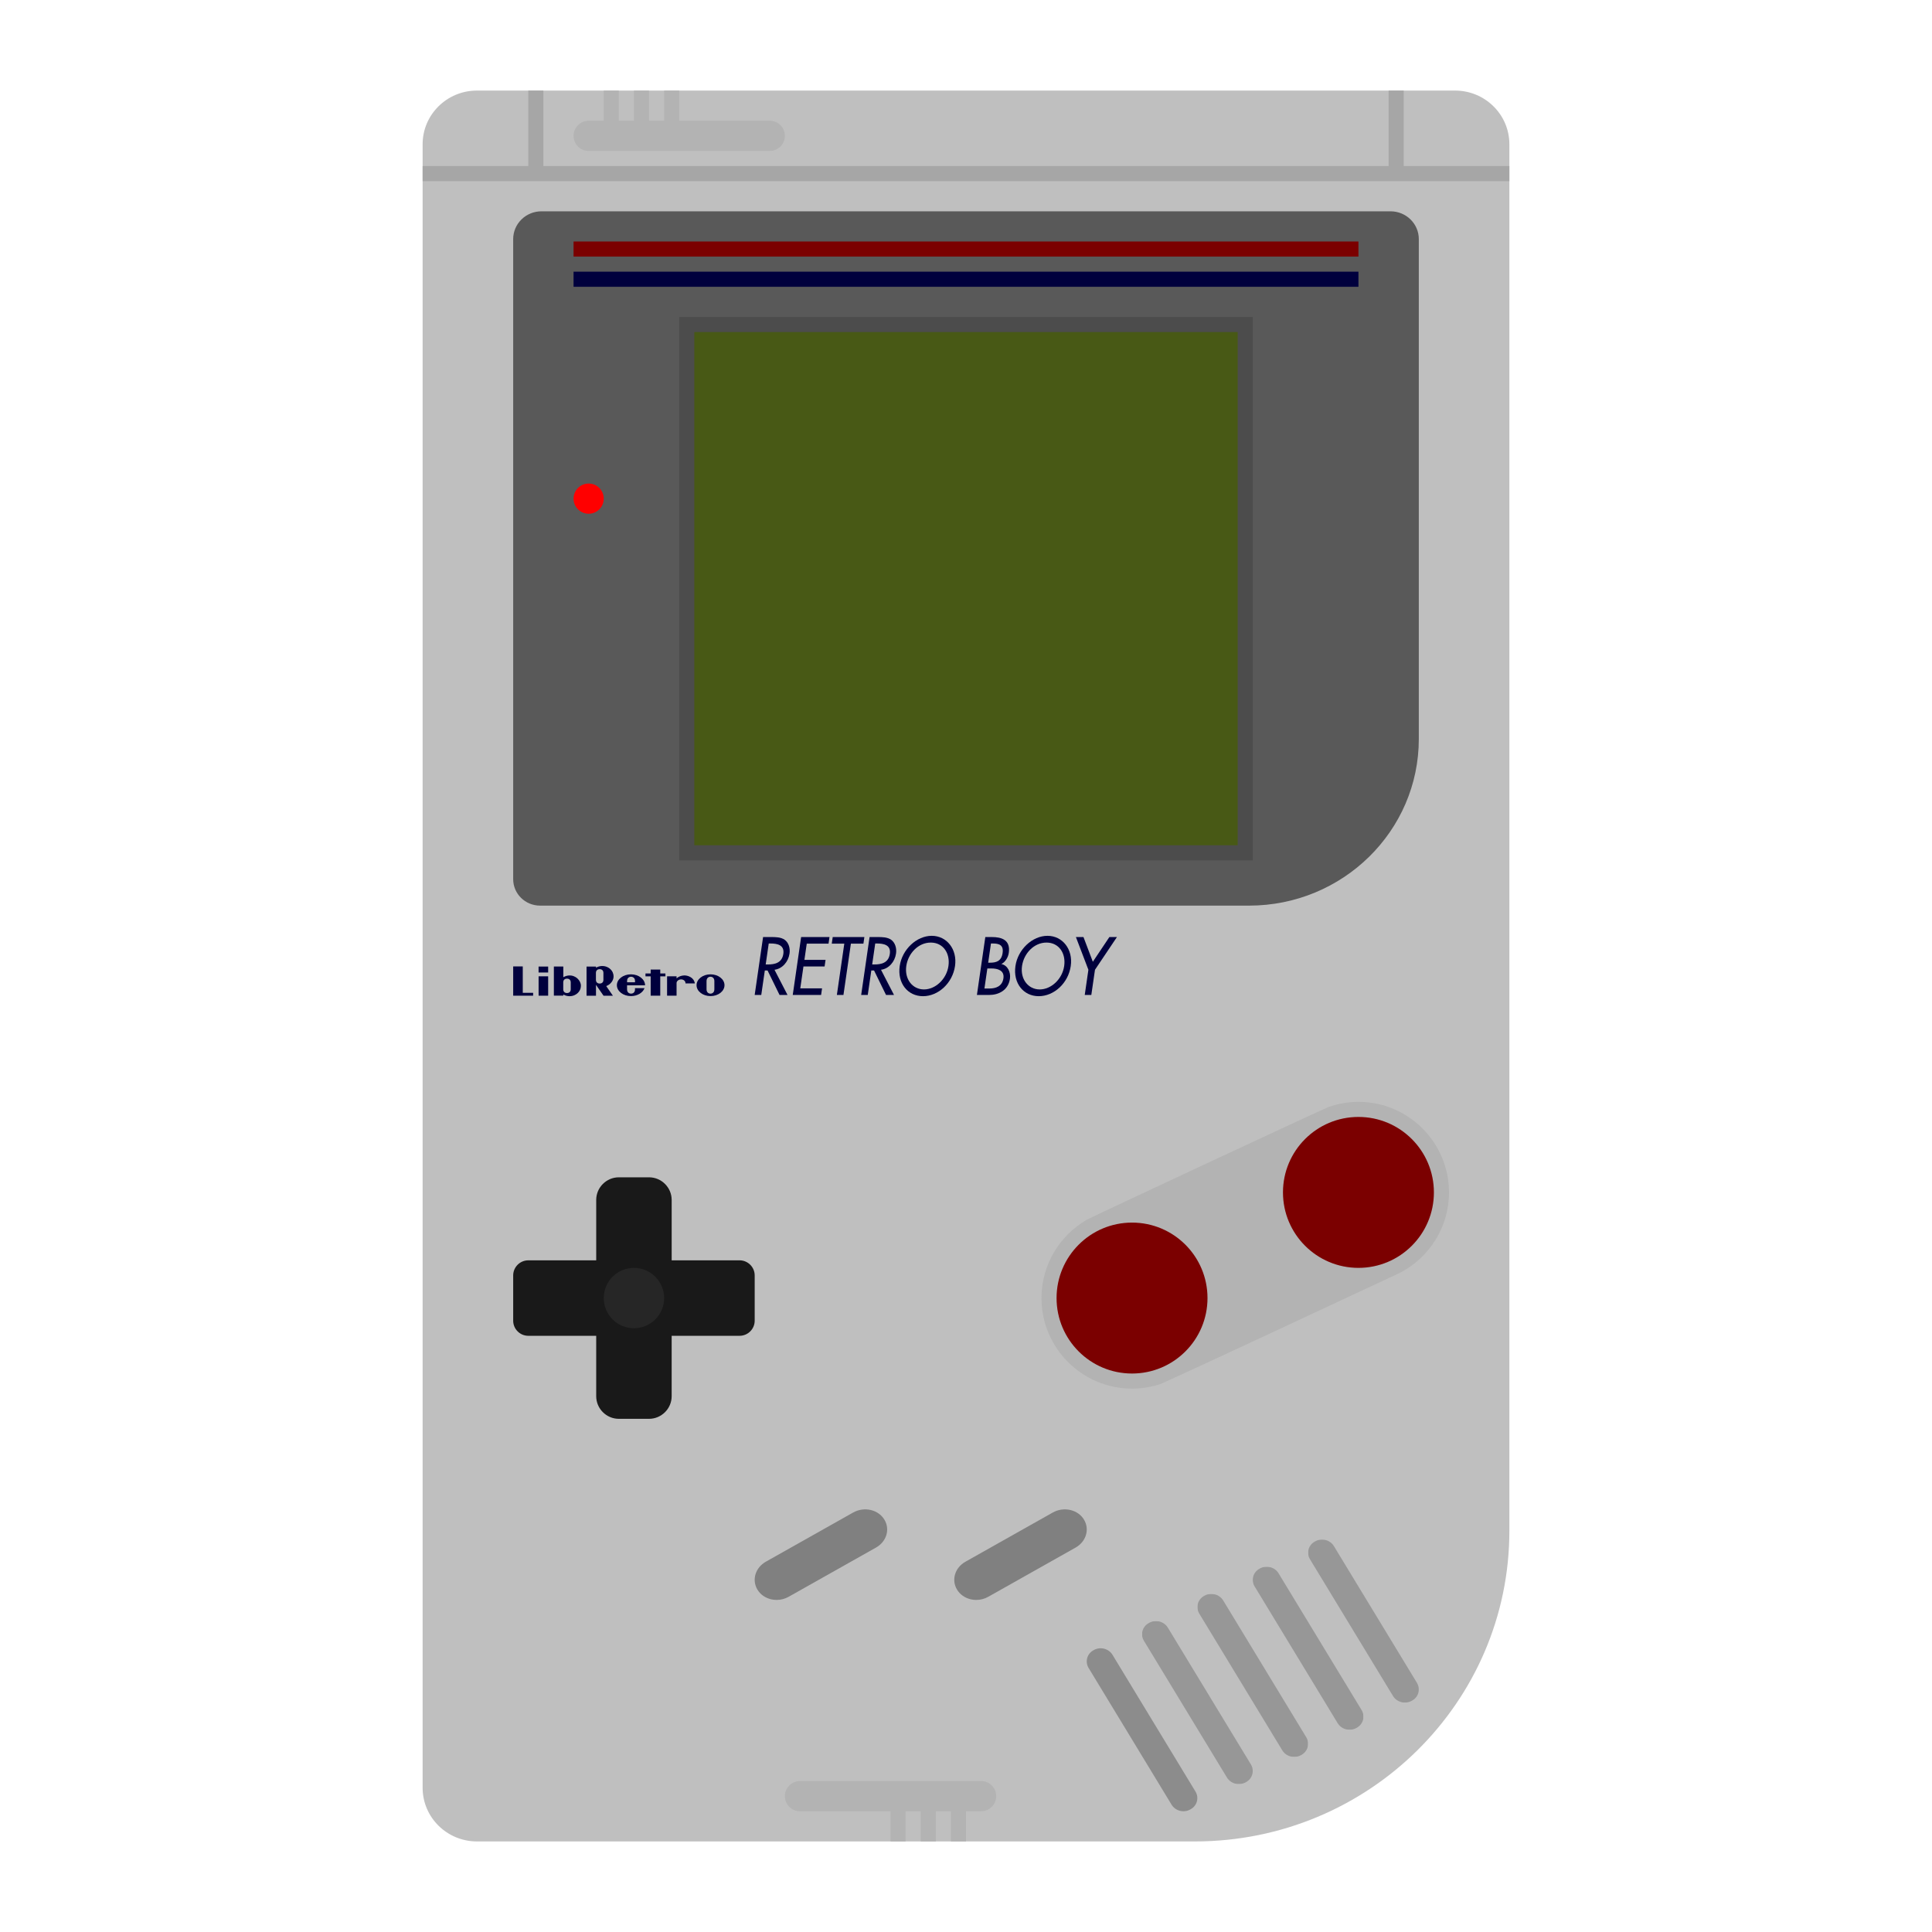
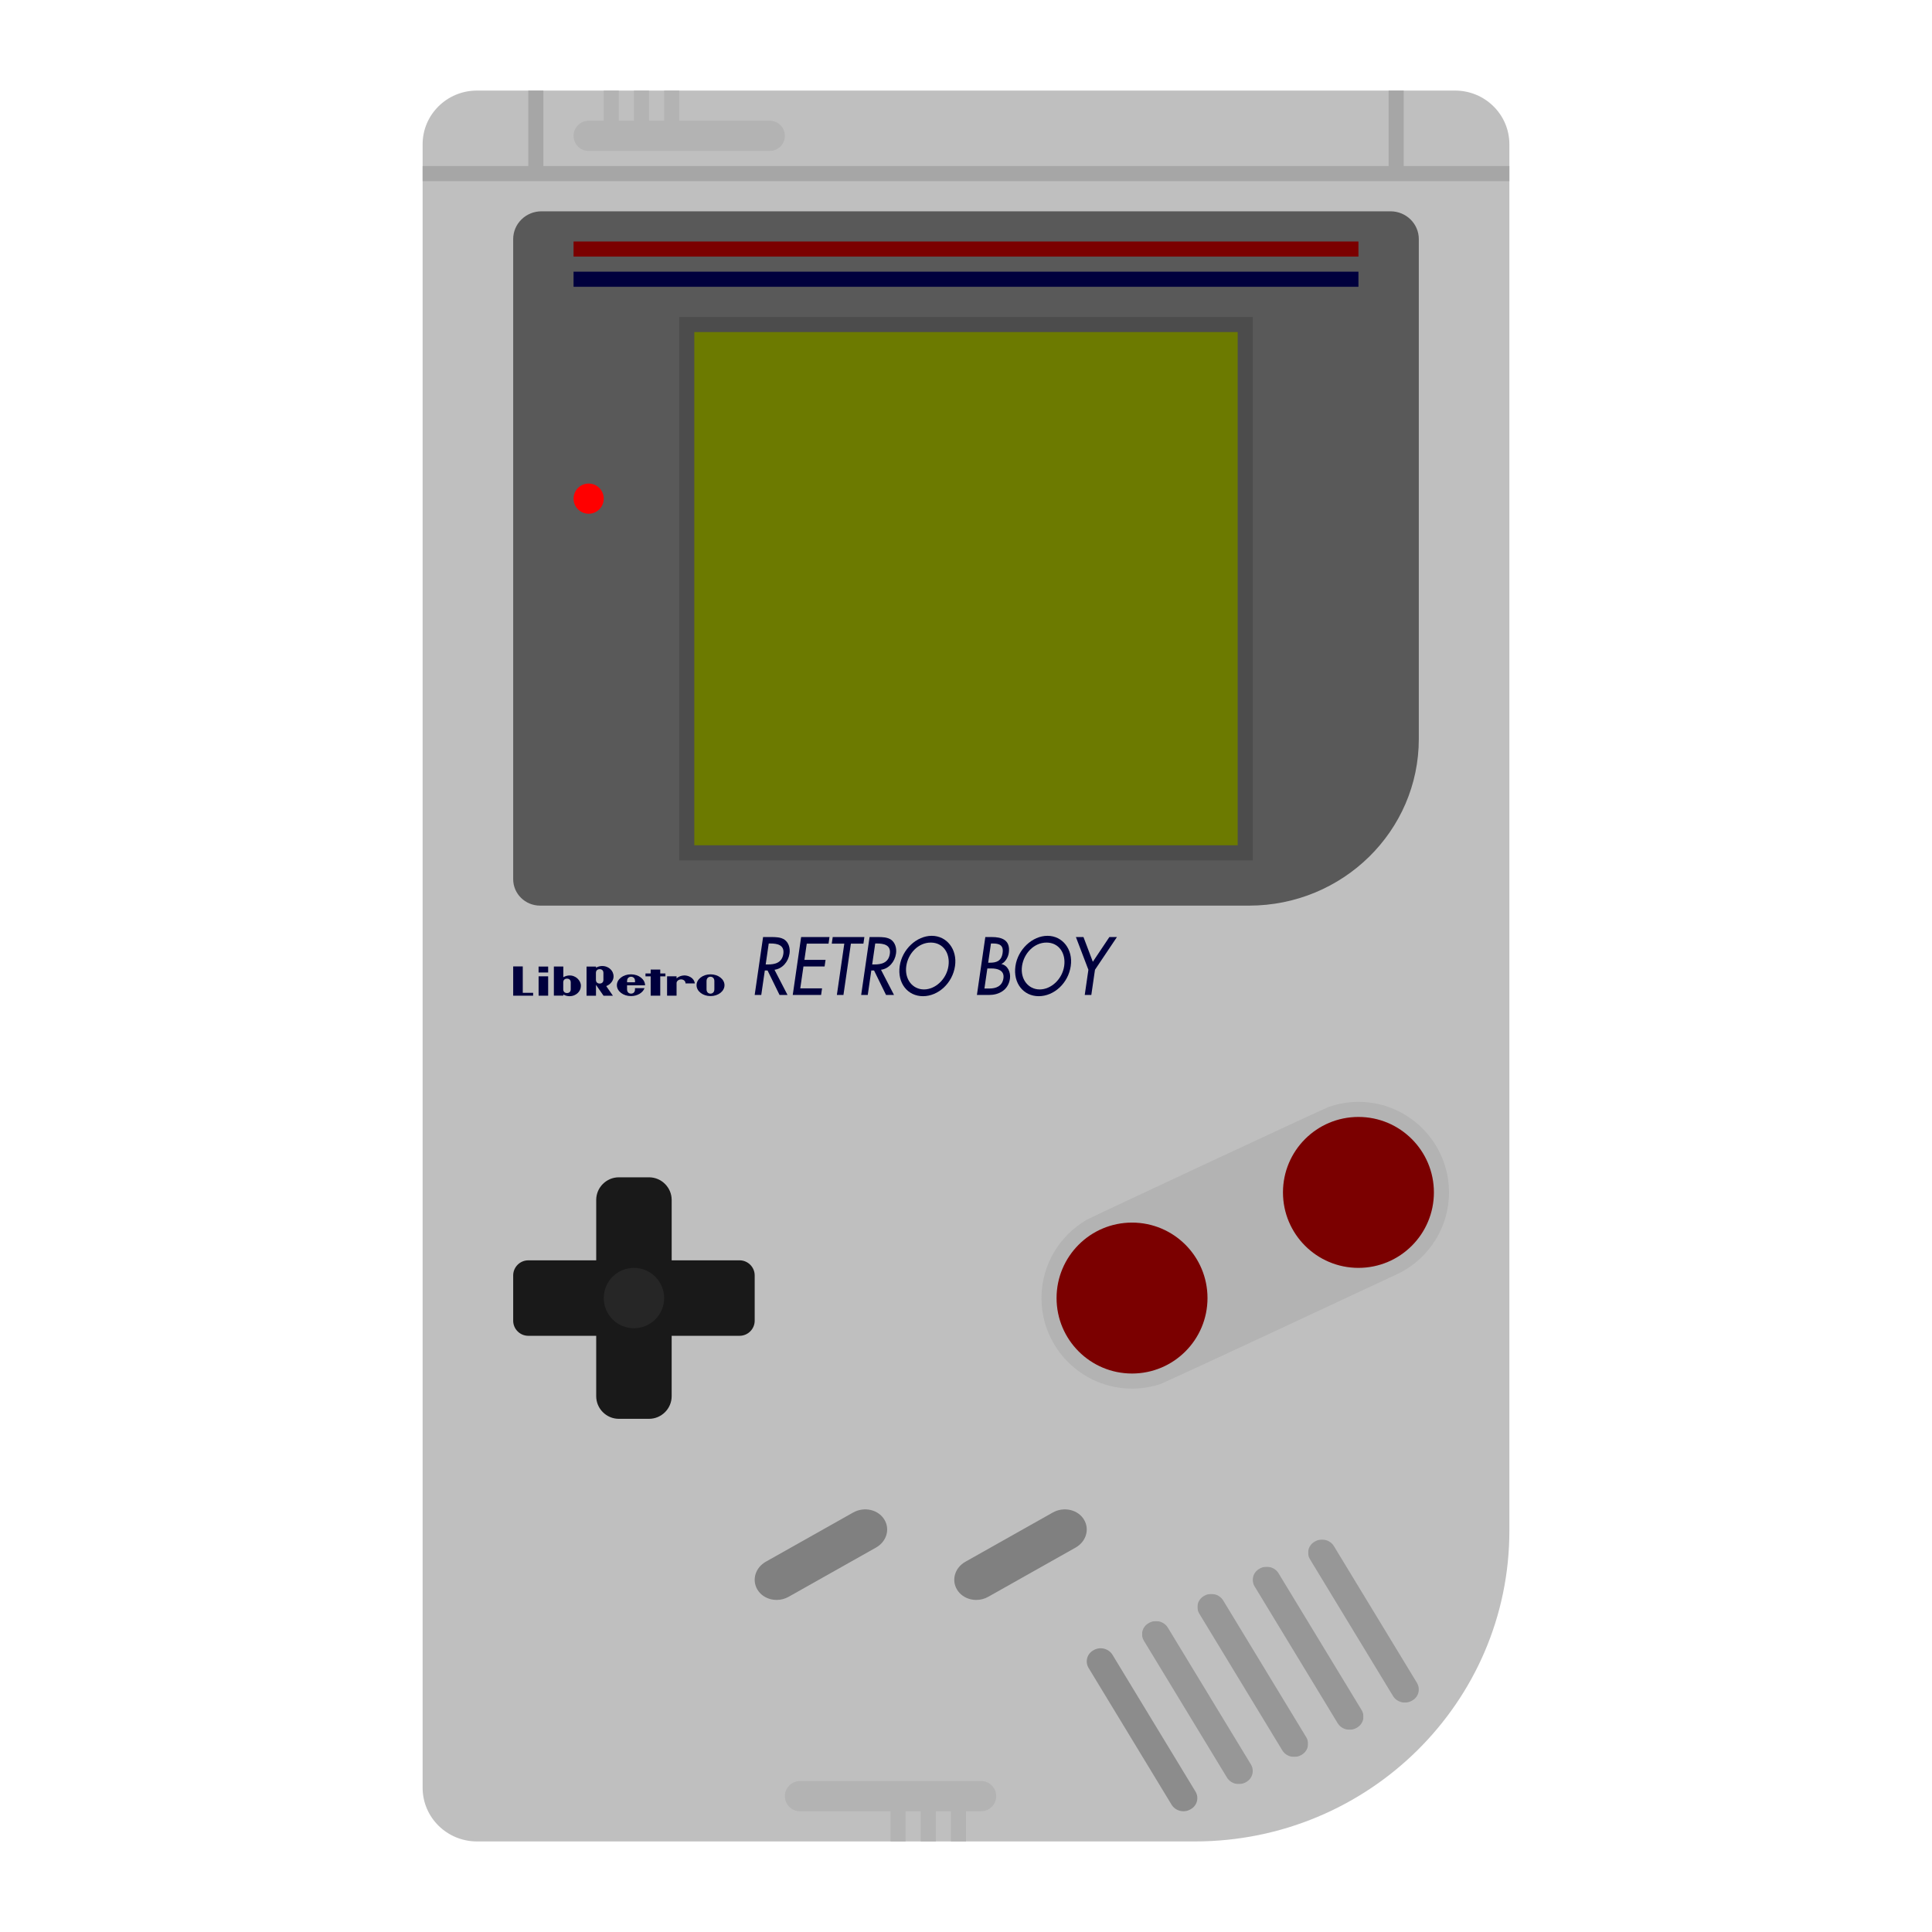
<svg xmlns="http://www.w3.org/2000/svg" viewBox="0 0 341.333 341.333" height="341.333" width="341.333" xml:space="preserve" id="svg2" version="1.1">
  <defs id="defs6">
    <clipPath id="clipPath18" clipPathUnits="userSpaceOnUse">
      <path id="path16" d="M 0,256 H 256 V 0 H 0 Z" />
    </clipPath>
    <clipPath id="clipPath26" clipPathUnits="userSpaceOnUse">
      <path id="path24" d="M 48,252 H 208 V 4 H 48 Z" />
    </clipPath>
    <clipPath id="clipPath80" clipPathUnits="userSpaceOnUse">
      <path id="path78" d="m 151.328,41.199 h 14.667 v -21.601 h -14.667 z" />
    </clipPath>
    <clipPath id="clipPath96" clipPathUnits="userSpaceOnUse">
      <path id="path94" d="M 158.663,44.799 H 173.33 V 23.198 h -14.667 z" />
    </clipPath>
    <clipPath id="clipPath112" clipPathUnits="userSpaceOnUse">
      <path id="path110" d="m 165.998,48.4 h 14.667 V 26.799 h -14.667 z" />
    </clipPath>
    <clipPath id="clipPath128" clipPathUnits="userSpaceOnUse">
      <path id="path126" d="M 173.333,52 H 188 V 30.399 h -14.667 z" />
    </clipPath>
  </defs>
  <g id="g22" transform="matrix(1.333333,0,0,-1.333333,0,341.3333)" />
  <path id="path38" style="fill:#bfbfbf;fill-opacity:1;fill-rule:nonzero;stroke:none;stroke-width:1.333" d="M 257.062,16 H 211.088 130.245 84.27 c -5.304,0 -9.604,4.245 -9.604,9.484 v 45.397 29.441 140.688 29.44 45.399 c 0,5.237 4.3,9.484 9.604,9.484 h 45.975 30.817 50.025 c 30.696,0 55.579,-24.572 55.579,-54.883 v -29.44 V 70.881 25.484 c 0,-5.239 -4.3,-9.484 -9.604,-9.484" />
  <path id="path42" style="fill:#595959;fill-opacity:1;fill-rule:nonzero;stroke:none;stroke-width:1.333" d="M 245.666,37.333 H 95.666 c -2.761,0 -5,2.197 -5,4.907 V 155.331 c 0,2.579 2.131,4.669 4.759,4.669 h 70.484 54.757 c 16.569,0 30,-13.181 30,-29.44 V 42.24 c 0,-2.709 -2.239,-4.907 -5,-4.907" />
  <path id="path46" style="fill:#4c4c4c;fill-opacity:1;fill-rule:nonzero;stroke:none;stroke-width:1.333" d="M 221.333,56 H 218.667 122.667 120 V 58.667 149.333 152 h 2.667 96 2.667 v -2.667 -90.667 z" />
-   <path d="m 122.667,58.667 h 96 v 90.667 h -96 z" style="fill:#485915;fill-opacity:1;fill-rule:nonzero;stroke:none;stroke-width:1.333" id="path48" />
+   <path d="m 122.667,58.667 h 96 v 90.667 h -96 z" style="fill:#6c7a00;fill-opacity:1;fill-rule:nonzero;stroke:none;stroke-width:1.333;font-variant-east_asian:normal;opacity:1;vector-effect:none;stroke-linecap:butt;stroke-linejoin:miter;stroke-miterlimit:4;stroke-dasharray:none;stroke-dashoffset:0;stroke-opacity:1" id="path48" />
  <path id="path52" style="fill:#b3b3b3;fill-opacity:1;fill-rule:nonzero;stroke:none;stroke-width:1.333" d="m 256,210.667 c 0,-8.823 -7.177,-16 -16,-16 -1.86,0 -3.64,0.336 -5.301,0.921 l -10e-4,-0.004 -0.048,0.023 c -0.952,0.339 -41.827,19.416 -42.591,19.856 l -0.059,0.027 0.003,0.007 c -4.776,2.772 -8.003,7.929 -8.003,13.837 0,8.823 7.177,16 16,16 1.712,0 3.36,-0.277 4.908,-0.777 l 0.001,0.004 0.045,-0.021 c 1.183,-0.387 42.396,-19.671 42.396,-19.671 l -0.001,-0.004 c 5.132,-2.668 8.651,-8.025 8.651,-14.197" />
  <path id="path56" style="fill:#7b0000;fill-opacity:1;fill-rule:nonzero;stroke:none;stroke-width:1.333" d="m 213.333,229.333 c 0,7.364 -5.969,13.333 -13.333,13.333 -7.364,0 -13.333,-5.969 -13.333,-13.333 C 186.667,221.969 192.636,216 200,216 c 7.364,0 13.333,5.969 13.333,13.333" />
  <path id="path60" style="fill:#7b0000;fill-opacity:1;fill-rule:nonzero;stroke:none;stroke-width:1.333" d="M 253.333,210.667 C 253.333,218.031 247.364,224 240,224 c -7.364,0 -13.333,-5.969 -13.333,-13.333 0,-7.364 5.969,-13.333 13.333,-13.333 7.364,0 13.333,5.969 13.333,13.333" />
  <path id="path64" style="fill:#808080;fill-opacity:1;fill-rule:nonzero;stroke:none;stroke-width:1.333" d="m 153.837,266.776 c -1.032,-0.241 -2.16,-0.08 -3.101,0.443 l -15.428,8.691 c -1.852,1.047 -2.513,3.203 -1.503,4.916 0.519,0.872 1.383,1.484 2.433,1.728 0.324,0.075 0.652,0.111 0.976,0.111 0.737,0 1.464,-0.188 2.119,-0.557 l 15.425,-8.689 c 1.861,-1.044 2.523,-3.203 1.505,-4.911 -0.511,-0.869 -1.375,-1.484 -2.427,-1.731" />
  <path id="path68" style="fill:#808080;fill-opacity:1;fill-rule:nonzero;stroke:none;stroke-width:1.333" d="m 191.528,268.506 c -0.512,-0.872 -1.376,-1.484 -2.431,-1.731 -1.041,-0.24 -2.169,-0.08 -3.097,0.447 l -15.425,8.689 c -1.861,1.044 -2.523,3.203 -1.505,4.911 0.505,0.859 1.391,1.489 2.433,1.733 0.324,0.075 0.651,0.111 0.979,0.111 0.733,0 1.464,-0.188 2.116,-0.556 l 15.428,-8.691 c 1.852,-1.045 2.513,-3.203 1.503,-4.913" />
  <path id="path72" style="fill:#8c8c8c;fill-opacity:1;fill-rule:nonzero;stroke:none;stroke-width:1.333" d="m 196.555,292.371 14.652,24.145 c 0.671,1.103 0.288,2.507 -0.855,3.133 l -0.089,0.049 c -1.143,0.628 -2.612,0.241 -3.281,-0.863 l -14.652,-24.144 c -0.671,-1.104 -0.288,-2.507 0.855,-3.135 l 0.091,-0.049 c 1.141,-0.627 2.611,-0.241 3.28,0.863" />
  <g id="g76" transform="matrix(1.333333,0,0,-1.333333,0,341.3333)" />
  <g id="g88" transform="matrix(1.333333,0,0,-1.333333,0,341.3333)">
    <g style="opacity:0.778" id="g86" clip-path="url(#clipPath80)">
      <g id="g84" transform="translate(154.748,40.3253)">
        <path id="path82" style="fill:#8c8c8c;fill-opacity:1;fill-rule:nonzero;stroke:none" d="m 0,0 10.999,-18.113 c 0.503,-0.829 0.216,-1.882 -0.641,-2.352 l -0.068,-0.037 c -0.857,-0.471 -1.96,-0.181 -2.463,0.647 L -3.172,-1.741 c -0.503,0.828 -0.216,1.881 0.641,2.352 l 0.068,0.037 C -1.606,1.118 -0.503,0.828 0,0" />
      </g>
    </g>
  </g>
  <g id="g92" transform="matrix(1.333333,0,0,-1.333333,0,341.3333)" />
  <g id="g104" transform="matrix(1.333333,0,0,-1.333333,0,341.3333)">
    <g style="opacity:0.778" id="g102" clip-path="url(#clipPath96)">
      <g id="g100" transform="translate(162.0831,43.9258)">
        <path id="path98" style="fill:#8c8c8c;fill-opacity:1;fill-rule:nonzero;stroke:none" d="m 0,0 10.999,-18.113 c 0.503,-0.829 0.216,-1.882 -0.641,-2.352 l -0.068,-0.037 c -0.857,-0.471 -1.96,-0.181 -2.463,0.647 L -3.172,-1.741 c -0.503,0.828 -0.216,1.881 0.641,2.352 l 0.068,0.037 C -1.606,1.118 -0.503,0.828 0,0" />
      </g>
    </g>
  </g>
  <g id="g108" transform="matrix(1.333333,0,0,-1.333333,0,341.3333)" />
  <g id="g120" transform="matrix(1.333333,0,0,-1.333333,0,341.3333)">
    <g style="opacity:0.778" id="g118" clip-path="url(#clipPath112)">
      <g id="g116" transform="translate(169.418,47.5264)">
        <path id="path114" style="fill:#8c8c8c;fill-opacity:1;fill-rule:nonzero;stroke:none" d="m 0,0 10.999,-18.113 c 0.503,-0.829 0.216,-1.882 -0.641,-2.352 l -0.068,-0.037 c -0.857,-0.471 -1.96,-0.181 -2.463,0.647 L -3.172,-1.741 c -0.503,0.828 -0.216,1.881 0.641,2.352 l 0.068,0.037 C -1.606,1.118 -0.503,0.828 0,0" />
      </g>
    </g>
  </g>
  <g id="g124" transform="matrix(1.333333,0,0,-1.333333,0,341.3333)" />
  <g id="g136" transform="matrix(1.333333,0,0,-1.333333,0,341.3333)">
    <g style="opacity:0.778" id="g134" clip-path="url(#clipPath128)">
      <g id="g132" transform="translate(176.753,51.1269)">
        <path id="path130" style="fill:#8c8c8c;fill-opacity:1;fill-rule:nonzero;stroke:none" d="m 0,0 10.999,-18.113 c 0.503,-0.829 0.216,-1.882 -0.641,-2.352 l -0.068,-0.037 c -0.857,-0.471 -1.96,-0.181 -2.463,0.647 L -3.172,-1.741 c -0.503,0.828 -0.216,1.881 0.641,2.352 l 0.068,0.037 C -1.606,1.118 -0.503,0.828 0,0" />
      </g>
    </g>
  </g>
  <path id="path140" style="fill:#ff0000;fill-opacity:1;fill-rule:nonzero;stroke:none;stroke-width:1.333" d="m 106.667,88.097 c 0,1.473 -1.193,2.667 -2.667,2.667 -1.473,0 -2.667,-1.193 -2.667,-2.667 0,-1.473 1.193,-2.667 2.667,-2.667 1.473,0 2.667,1.193 2.667,2.667" />
  <path d="M 240,45.333 H 101.333 v -2.667 h 138.667 z" style="fill:#7b0000;fill-opacity:1;fill-rule:nonzero;stroke:none;stroke-width:1.333" id="path142" />
  <path d="M 240,50.667 H 101.333 v -2.667 h 138.667 z" style="fill:#00003d;fill-opacity:1;fill-rule:nonzero;stroke:none;stroke-width:1.333" id="path144" />
  <path id="path148" style="fill:#00003d;fill-opacity:1;fill-rule:nonzero;stroke:none;stroke-width:1.333" d="m 114.958,171.294 h 1.691 v 0.692 h 0.913 v 0.509 h -0.913 l 0.001,3.416 h -1.693 l 0.001,-3.416 h -0.919 v -0.508 h 0.92 z" />
  <path d="m 95.156,172.489 h 1.689 v 3.423 h -1.689 z" style="fill:#00003d;fill-opacity:1;fill-rule:nonzero;stroke:none;stroke-width:1.333" id="path150" />
  <path d="m 95.152,170.764 h 1.693 v 1.052 h -1.693 z" style="fill:#00003d;fill-opacity:1;fill-rule:nonzero;stroke:none;stroke-width:1.333" id="path152" />
  <path id="path156" style="fill:#00003d;fill-opacity:1;fill-rule:nonzero;stroke:none;stroke-width:1.333" d="m 126.21,174.057 v 0 c 0,0.009 -10e-4,0.519 -10e-4,0.723 0,0.547 -0.352,0.771 -0.691,0.771 -0.339,0 -0.692,-0.224 -0.692,-0.771 v -0.737 c 0,0 0.001,-0.507 0.001,-0.713 0,-0.543 0.353,-0.767 0.691,-0.767 0.337,0 0.691,0.224 0.691,0.767 0,0.207 0,0.591 0.001,0.728 v -0.001 z m -0.679,-1.919 c -1.364,0 -2.469,0.86 -2.469,1.921 0,1.061 1.105,1.923 2.469,1.923 1.364,0 2.468,-0.861 2.468,-1.923 0,-1.061 -1.104,-1.921 -2.468,-1.921" />
  <path id="path160" style="fill:#00003d;fill-opacity:1;fill-rule:nonzero;stroke:none;stroke-width:1.333" d="m 99.51,173.562 c 0,-0.531 0.4,-0.665 0.661,-0.665 0.269,0 0.663,0.135 0.663,0.665 0,0.175 -0.001,0.608 -0.001,0.608 0,0 0.001,0.428 0.001,0.611 0,0.528 -0.393,0.667 -0.661,0.667 -0.263,0 -0.663,-0.139 -0.663,-0.667 v -0.608 z m -1.656,-2.807 v 5.147 h 1.672 c 0,0 0.001,-0.167 0.001,-0.199 0.645,0.372 1.375,0.371 1.944,0.129 0.151,-0.065 1.155,-0.507 1.155,-1.697 0,-0.904 -0.931,-1.891 -2.148,-1.792 -0.4,0.032 -0.687,0.165 -0.956,0.305 v -1.893 z" />
  <path id="path164" style="fill:#00003d;fill-opacity:1;fill-rule:nonzero;stroke:none;stroke-width:1.333" d="m 110.897,172.875 c 0.132,-0.211 0.373,-0.312 0.593,-0.312 v 0 h 10e-4 -10e-4 c 0.221,0 0.464,0.101 0.595,0.312 0.107,0.171 0.113,0.371 0.109,0.672 h -1.409 c -0.003,-0.301 0.004,-0.501 0.112,-0.672 m 1.293,1.911 c 0,0.627 -0.449,0.765 -0.699,0.765 -0.249,0 -0.707,-0.139 -0.707,-0.765 0,-0.188 10e-4,-0.707 10e-4,-0.707 h 3.181 c 0,-1.061 -1.119,-1.941 -2.492,-1.941 -1.373,0 -2.488,0.86 -2.488,1.923 0,1.06 1.115,1.921 2.488,1.921 1.14,0 2.103,-0.596 2.397,-1.404 l -1.684,0.001 c 0,0 0.001,0.015 0.001,0.207" />
  <path id="path168" style="fill:#00003d;fill-opacity:1;fill-rule:nonzero;stroke:none;stroke-width:1.333" d="m 92.359,175.403 v -4.663 h -1.692 v 4.663 0.508 h 1.692 1.831 v -0.508 z" />
  <path id="path172" style="fill:#00003d;fill-opacity:1;fill-rule:nonzero;stroke:none;stroke-width:1.333" d="m 121.105,173.743 h 1.656 c -0.171,-1.105 -1.3,-1.425 -1.881,-1.411 -0.559,0.016 -1.024,0.235 -1.348,0.517 -10e-4,-0.084 0,-0.36 0,-0.36 l -1.676,10e-4 -10e-4,3.421 h 1.677 c 0,0 -0.001,-2.101 -0.001,-2.247 0,-0.299 0.343,-0.631 0.803,-0.631 0.46,0 0.772,0.332 0.772,0.631 z" />
  <path id="path176" style="fill:#00003d;fill-opacity:1;fill-rule:nonzero;stroke:none;stroke-width:1.333" d="m 105.284,172.494 v -0.608 c 0,-0.527 0.4,-0.665 0.663,-0.665 0.268,0 0.661,0.139 0.661,0.665 0,0.183 -0.001,0.611 -0.001,0.611 0,0 0.001,0.433 0.001,0.608 0,0.531 -0.393,0.665 -0.663,0.665 -0.261,0 -0.661,-0.135 -0.661,-0.665 z m 3.116,0.039 c 0,-1.192 -1.004,-1.632 -1.155,-1.697 -0.569,-0.241 -1.299,-0.243 -1.944,0.128 0,-0.031 -10e-4,-0.197 -10e-4,-0.197 h -1.672 v 5.147 h 1.668 v -1.895 c 0.008,0.004 0.015,0.008 0.023,0.011 l 1.308,1.884 h 1.655 l -1.18,-1.7 c 0.775,-0.279 1.299,-1.003 1.299,-1.68" />
  <path id="path180" style="fill:#191919;fill-opacity:1;fill-rule:nonzero;stroke:none;stroke-width:1.333" d="m 130.667,222.667 h -12 V 212 c 0,-2.2 -1.8,-4 -4,-4 h -5.333 c -2.2,0 -4,1.8 -4,4 v 10.667 H 93.333 c -1.467,0 -2.667,1.2 -2.667,2.667 v 8 c 0,1.467 1.2,2.667 2.667,2.667 h 12 v 10.667 c 0,2.2 1.8,4 4,4 h 5.333 c 2.2,0 4,-1.8 4,-4 V 236 h 12 c 1.467,0 2.667,-1.2 2.667,-2.667 v -8 c 0,-1.467 -1.2,-2.667 -2.667,-2.667" />
  <path id="path184" style="fill:#262626;fill-opacity:1;fill-rule:nonzero;stroke:none;stroke-width:1.333" d="m 117.333,229.333 c 0,2.945 -2.388,5.333 -5.333,5.333 -2.945,0 -5.333,-2.388 -5.333,-5.333 0,-2.945 2.388,-5.333 5.333,-5.333 2.945,0 5.333,2.388 5.333,5.333" />
  <path id="path188" style="fill:#00003d;fill-opacity:1;fill-rule:nonzero;stroke:none;stroke-width:1.333" d="m 135.277,170.395 h 0.371 c 1.188,0 2.511,-0.244 2.747,-1.873 0.232,-1.601 -1.12,-1.832 -2.271,-1.832 h -0.309 z m 3.857,5.388 h -1.409 l -2.119,-4.329 h -0.483 l -0.628,4.329 h -1.163 l 1.484,-10.233 h 1.409 c 0.829,0 1.719,0.013 2.393,0.476 0.707,0.501 1.012,1.465 0.871,2.443 -0.212,1.465 -1.28,2.687 -2.655,2.863 z" />
  <path id="path192" style="fill:#00003d;fill-opacity:1;fill-rule:nonzero;stroke:none;stroke-width:1.333" d="m 141.538,165.551 h 5.011 l -0.169,1.167 h -3.848 l -0.415,2.864 h 3.736 l -0.169,1.167 h -3.736 l -0.561,3.868 h 3.848 l -0.169,1.167 h -5.009 z" />
  <path id="path196" style="fill:#00003d;fill-opacity:1;fill-rule:nonzero;stroke:none;stroke-width:1.333" d="m 149.015,175.783 h -1.163 l 1.313,-9.065 h -2.213 l 0.168,-1.167 h 5.592 l -0.169,1.167 h -2.213 z" />
  <path id="path200" style="fill:#00003d;fill-opacity:1;fill-rule:nonzero;stroke:none;stroke-width:1.333" d="m 154.091,170.395 h 0.371 c 1.188,0 2.511,-0.244 2.747,-1.873 0.232,-1.601 -1.12,-1.832 -2.271,-1.832 h -0.309 z m 3.857,5.388 h -1.409 L 154.421,171.454 H 153.938 l -0.628,4.329 h -1.163 l 1.484,-10.233 h 1.409 c 0.829,0 1.719,0.013 2.393,0.476 0.707,0.501 1.012,1.465 0.871,2.443 -0.212,1.465 -1.28,2.687 -2.655,2.863 z" />
  <path id="path204" style="fill:#00003d;fill-opacity:1;fill-rule:nonzero;stroke:none;stroke-width:1.333" d="m 167.565,170.667 c 0.327,-2.252 -0.935,-4.14 -3.124,-4.14 -2.189,0 -3.996,1.888 -4.324,4.14 -0.337,2.335 1.108,4.14 3.124,4.14 2.017,0 3.985,-1.805 4.324,-4.14 m 1.163,0 c -0.44,3.04 -2.963,5.333 -5.66,5.333 -2.696,0 -4.553,-2.293 -4.113,-5.333 0.425,-2.932 2.988,-5.333 5.66,-5.333 2.672,0 4.539,2.401 4.113,5.333" />
  <path id="path208" style="fill:#00003d;fill-opacity:1;fill-rule:nonzero;stroke:none;stroke-width:1.333" d="m 174.584,170.083 h 0.297 c 1.101,0 2.039,-0.244 2.252,-1.711 0.208,-1.439 -0.647,-1.683 -1.736,-1.683 h -0.321 z m -0.661,4.56 h 0.891 c 1.076,0 2.253,-0.353 2.464,-1.805 0.209,-1.439 -1.084,-1.737 -2.123,-1.737 h -0.717 z m 0.156,-9.093 h 1.137 c 1.757,0 3.343,0.503 3.008,2.809 -0.108,0.747 -0.605,1.615 -1.284,1.941 l -0.004,0.027 c 1.069,0.217 1.665,1.399 1.493,2.592 -0.297,2.049 -2.012,2.864 -3.657,2.864 h -2.177 z" />
  <path id="path212" style="fill:#00003d;fill-opacity:1;fill-rule:nonzero;stroke:none;stroke-width:1.333" d="m 188.013,170.667 c 0.327,-2.252 -0.933,-4.14 -3.124,-4.14 -2.189,0 -3.996,1.888 -4.324,4.14 -0.337,2.335 1.108,4.14 3.124,4.14 2.016,0 3.985,-1.805 4.324,-4.14 m 1.163,0 c -0.44,3.04 -2.963,5.333 -5.659,5.333 -2.697,0 -4.555,-2.293 -4.115,-5.333 0.425,-2.932 2.988,-5.333 5.66,-5.333 2.672,0 4.539,2.401 4.113,5.333" />
  <path id="path216" style="fill:#00003d;fill-opacity:1;fill-rule:nonzero;stroke:none;stroke-width:1.333" d="m 190.084,165.551 h 1.336 l 1.655,4.369 2.923,-4.369 h 1.336 l -3.881,5.781 -0.645,4.451 h -1.163 l 0.645,-4.451 z" />
  <path id="path220" style="fill:#a6a6a6;fill-opacity:1;fill-rule:nonzero;stroke:none;stroke-width:1.333" d="M 248,29.333 V 16 h -2.667 V 29.333 H 96 V 16 H 93.333 V 29.333 H 74.667 v 2.667 h 18.667 2.667 149.333 2.667 18.667 v -2.667 z" />
  <path id="path224" style="fill:#b3b3b3;fill-opacity:1;fill-rule:nonzero;stroke:none;stroke-width:1.333" d="m 136,21.333 h -16 v -5.333 h -2.667 v 5.333 h -2.667 V 16 H 112 v 5.333 h -2.667 v -5.333 h -2.667 v 5.333 H 104 c -1.473,0 -2.667,1.193 -2.667,2.667 0,1.473 1.193,2.667 2.667,2.667 h 32 c 1.473,0 2.667,-1.193 2.667,-2.667 0,-1.473 -1.193,-2.667 -2.667,-2.667" />
  <path id="path228" style="fill:#b3b3b3;fill-opacity:1;fill-rule:nonzero;stroke:none;stroke-width:1.333" d="m 141.333,320 h 16 v 5.333 H 160 V 320 h 2.667 v 5.333 h 2.667 V 320 H 168 v 5.333 h 2.667 V 320 h 2.667 c 1.473,0 2.667,-1.193 2.667,-2.667 0,-1.473 -1.193,-2.667 -2.667,-2.667 h -32 c -1.473,0 -2.667,1.193 -2.667,2.667 0,1.473 1.193,2.667 2.667,2.667" />
</svg>
